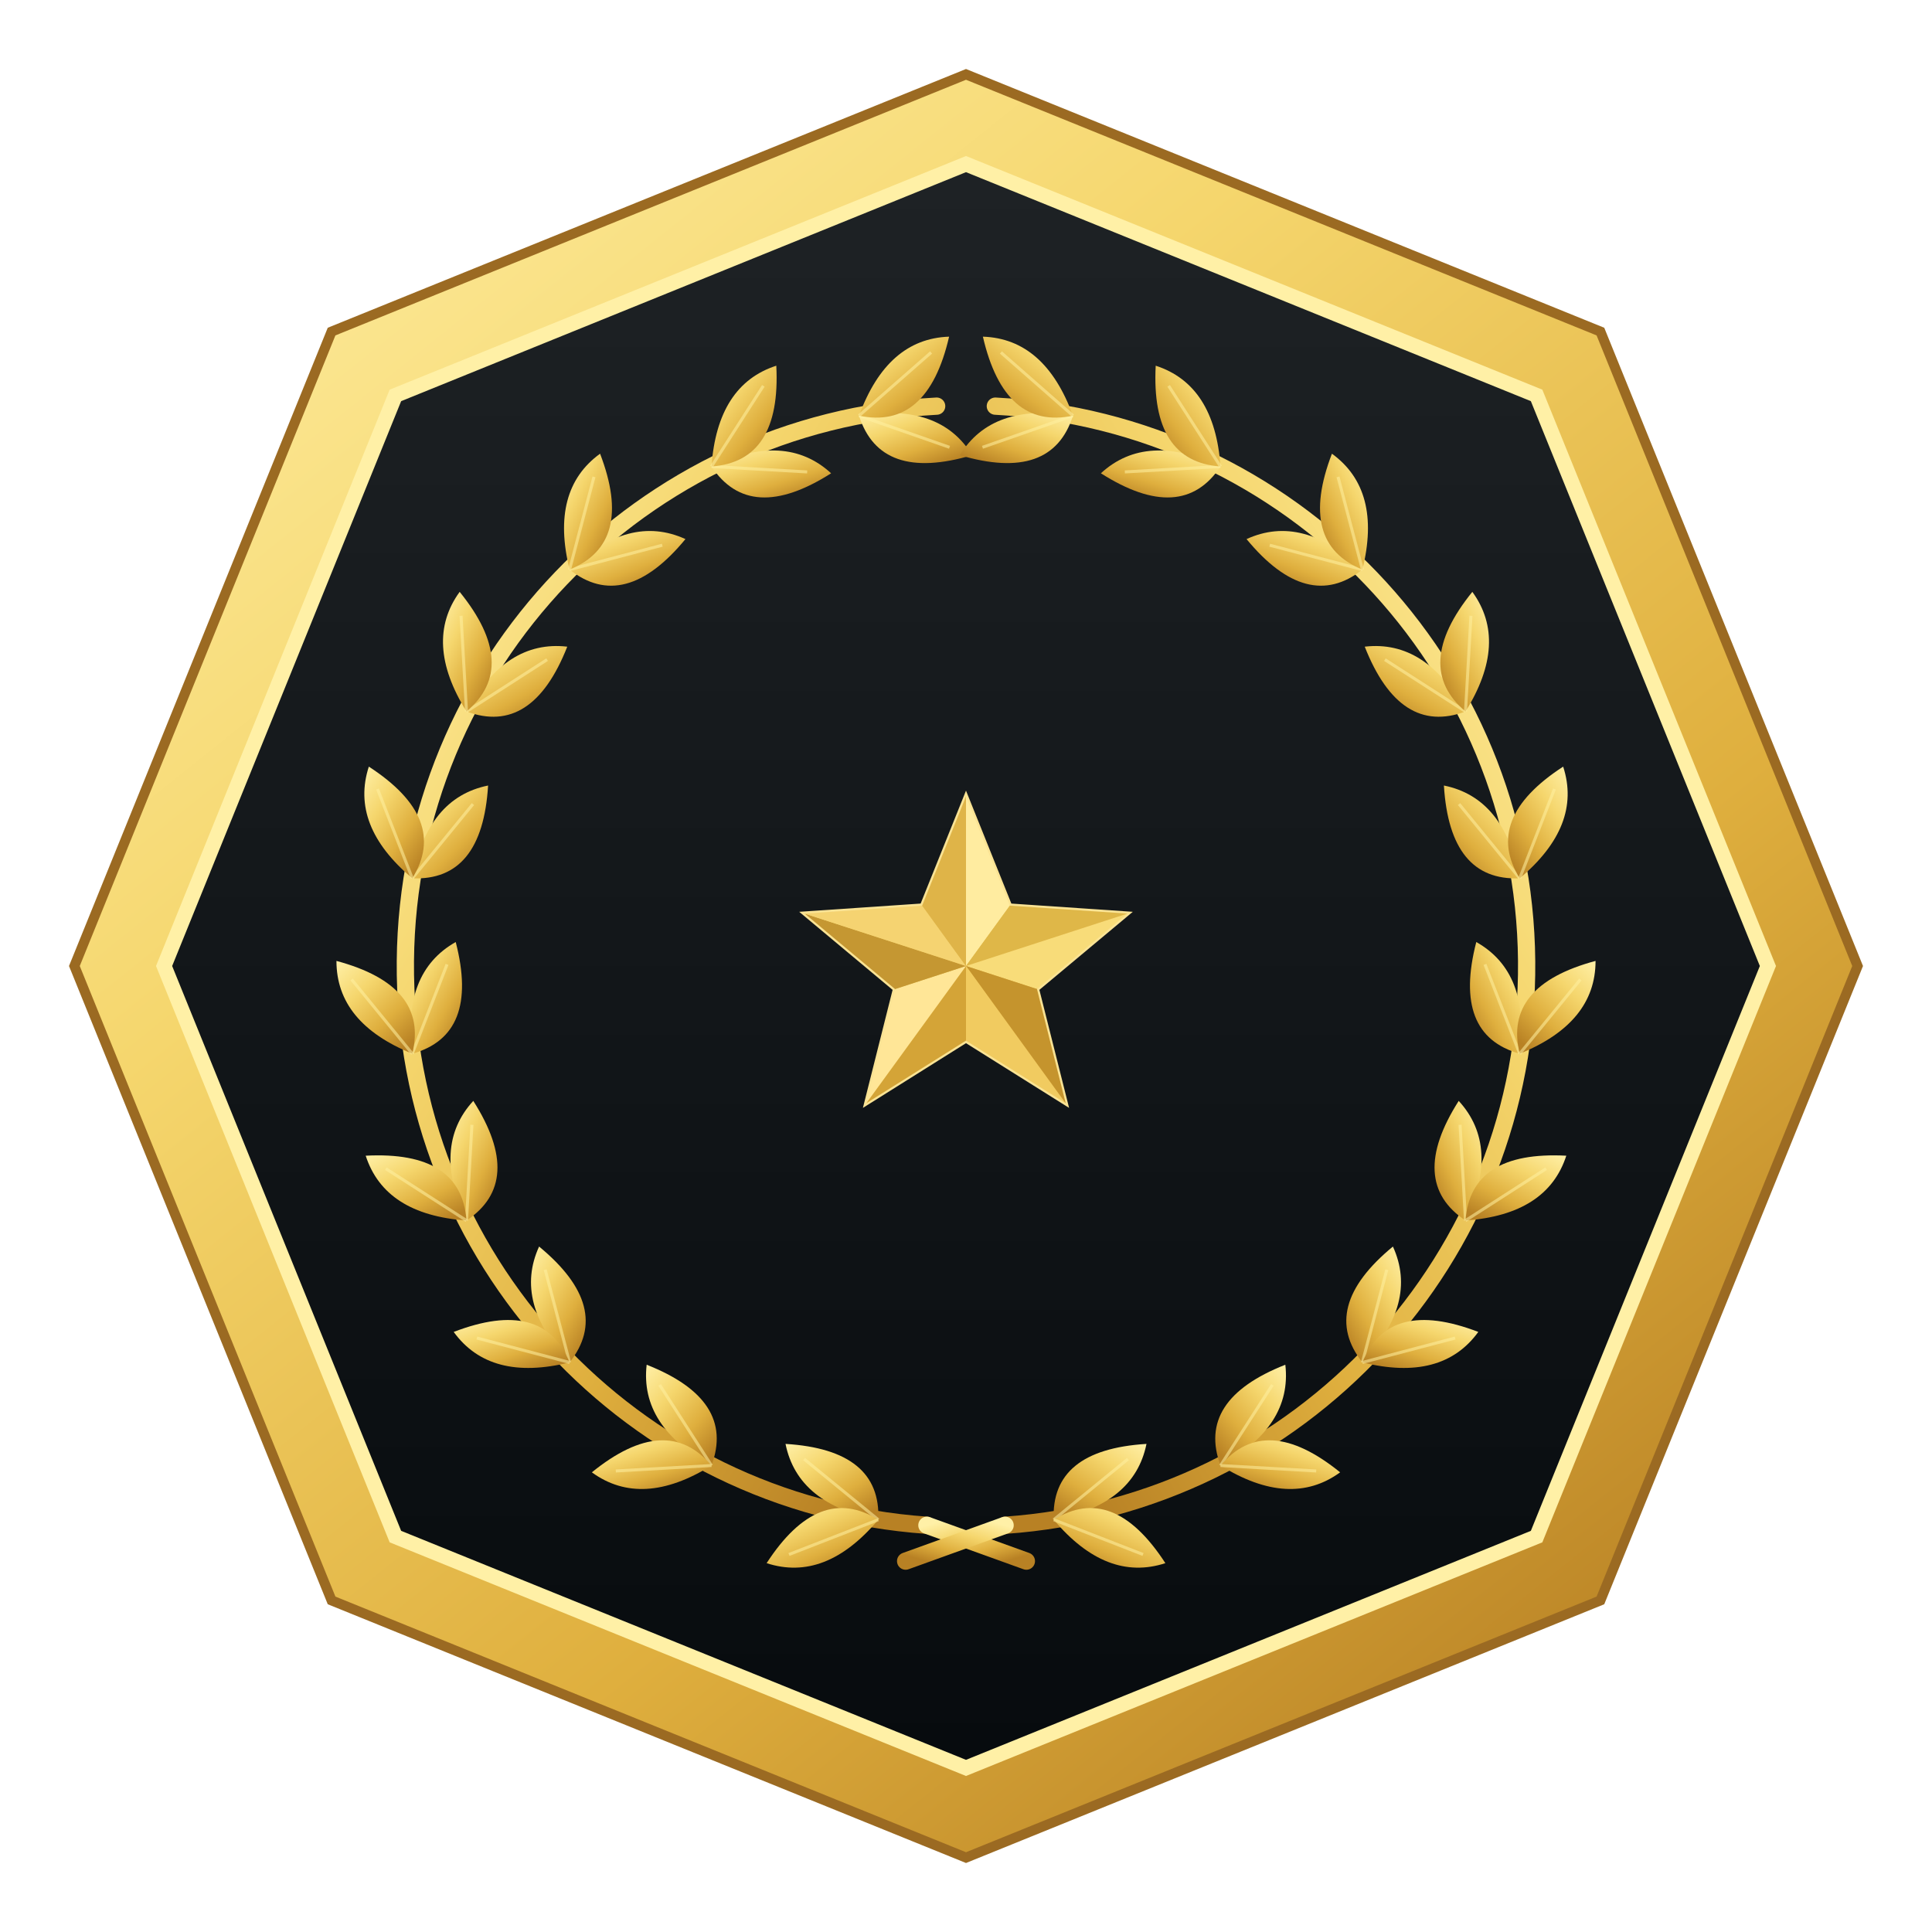
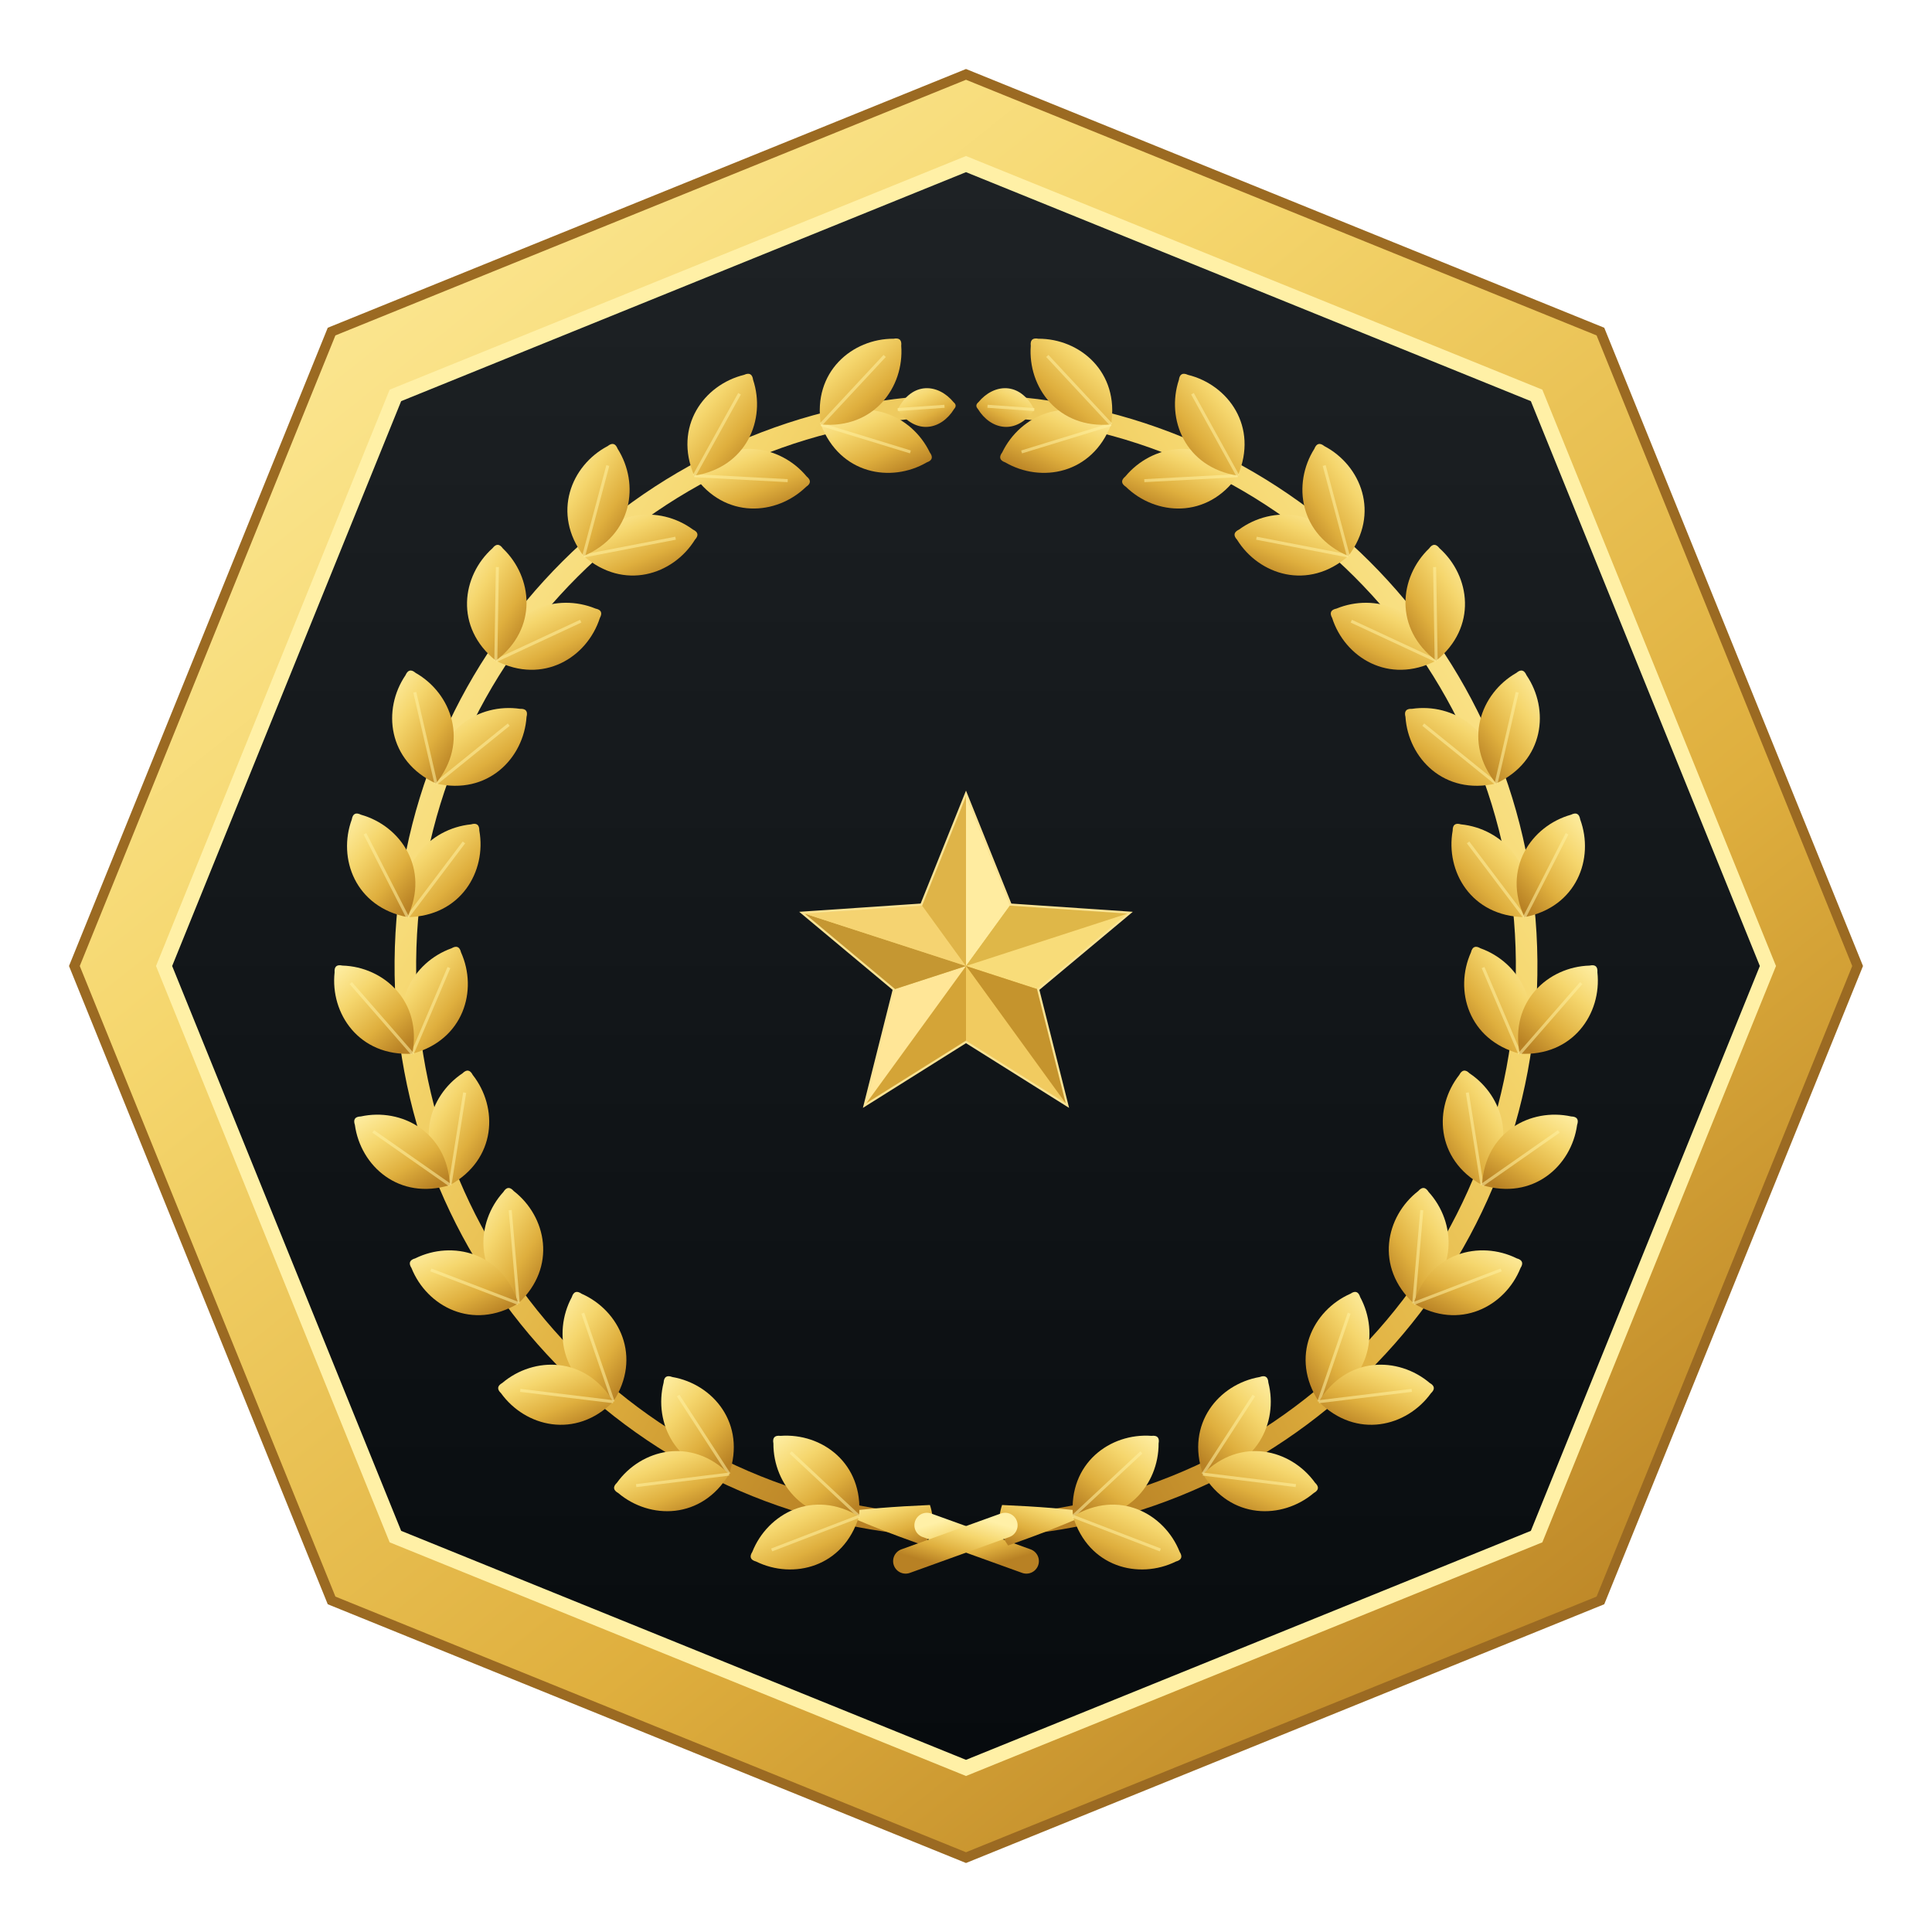
<svg xmlns="http://www.w3.org/2000/svg" viewBox="0 0 224 224" width="896" height="896">
  <defs>
    <linearGradient id="steel" x1="0" y1="0" x2="1" y2="1" gradientUnits="objectBoundingBox">
      <stop offset="0" stop-color="#fafcfd" />
      <stop offset=".28" stop-color="#b3bdc6" />
      <stop offset=".5" stop-color="#f4f7fa" />
      <stop offset=".72" stop-color="#8a959f" />
      <stop offset="1" stop-color="#dfe6ec" />
    </linearGradient>
    <linearGradient id="silverFace" x1="0" y1="0" x2="0.85" y2="1">
      <stop stop-color="#ffffff" />
      <stop offset=".48" stop-color="#e0e7ed" />
      <stop offset="1" stop-color="#a9b4bf" />
    </linearGradient>
    <linearGradient id="silverDark" x1="0" y1="0" x2="1" y2="1">
      <stop stop-color="#26313b" />
      <stop offset=".5" stop-color="#7e8a96" />
      <stop offset="1" stop-color="#1c252d" />
    </linearGradient>
    <linearGradient id="charcoal" x1="0" y1="0" x2="0" y2="1">
      <stop stop-color="#20252b" />
      <stop offset="1" stop-color="#0c1015" />
    </linearGradient>
    <linearGradient id="army" x1="0" y1="0" x2="0" y2="1">
      <stop stop-color="#355537" />
      <stop offset="1" stop-color="#1c3526" />
    </linearGradient>
    <linearGradient id="sapphire" x1="0" y1="0" x2="0" y2="1">
      <stop stop-color="#123b61" />
      <stop offset="1" stop-color="#081f39" />
    </linearGradient>
    <linearGradient id="ruby" x1="0" y1="0" x2="0" y2="1">
      <stop stop-color="#a72436" />
      <stop offset="1" stop-color="#700d21" />
    </linearGradient>
    <linearGradient id="obsidian" x1="0" y1="0" x2="0" y2="1">
      <stop stop-color="#1e2225" />
      <stop offset="1" stop-color="#070b0e" />
    </linearGradient>
    <linearGradient id="crimson" x1="0" y1="0" x2="0" y2="1">
      <stop stop-color="#aa1830" />
      <stop offset="1" stop-color="#5c091b" />
    </linearGradient>
    <linearGradient id="gold" x1="0" y1="0" x2=".8" y2="1">
      <stop stop-color="#fff0a7" />
      <stop offset=".35" stop-color="#f5d66d" />
      <stop offset=".7" stop-color="#dfaf3e" />
      <stop offset="1" stop-color="#b88124" />
    </linearGradient>
    <linearGradient id="supremeGold" x1="0" y1="0" x2="1" y2="1">
      <stop stop-color="#fff5b8" />
      <stop offset=".28" stop-color="#f8db75" />
      <stop offset=".6" stop-color="#eabd4b" />
      <stop offset="1" stop-color="#a7681c" />
    </linearGradient>
  </defs>
  <polygon points="112,8 186,38 216,112 186,186 112,216 38,186 8,112 38,38" fill="#9b6a22" />
  <polygon points="112,9.248 185.112,38.888 214.752,112 185.112,185.112 112,214.752 38.888,185.112 9.248,112 38.888,38.888" fill="url(#gold)" />
  <polygon points="112,18.088 178.822,45.178 205.912,112 178.822,178.822 112,205.912 45.178,178.822 18.088,112 45.178,45.178" fill="#fff0a6" />
  <polygon points="112,19.96 177.49,46.51 204.04,112 177.49,177.49 112,204.04 46.51,177.49 19.96,112 46.51,46.51" fill="url(#obsidian)" />
  <g data-laurel="guardian" data-circle-radius="65">
    <g>
-       <path d="M107.466,176.842 A65 65 0 0 1 108.598,47.089" fill="none" stroke="url(#gold)" stroke-width="2" stroke-linecap="round" />
-       <path d="M101.832 176.2 Q102.18 168.09 91.075 167.409 Q92.498 174.448 101.832 176.2Z" fill="url(#gold)" />
-       <path d="M101.832 176.2 L93.226 169.167" fill="none" stroke="#fff0a1" stroke-width=".35" opacity=".55" />
-       <path d="M101.832 176.2 Q94.944 171.905 88.884 181.236 Q95.713 183.462 101.832 176.2Z" fill="url(#gold)" />
-       <path d="M101.832 176.2 L91.474 180.229" fill="none" stroke="#fff0a1" stroke-width=".35" opacity=".55" />
-       <path d="M82.491 169.915 Q85.328 162.31 74.976 158.23 Q74.155 165.365 82.491 169.915Z" fill="url(#gold)" />
-       <path d="M82.491 169.915 L76.479 160.567" fill="none" stroke="#fff0a1" stroke-width=".35" opacity=".55" />
-       <path d="M82.491 169.915 Q77.267 163.702 68.621 170.705 Q74.427 174.932 82.491 169.915Z" fill="url(#gold)" />
-       <path d="M82.491 169.915 L71.395 170.547" fill="none" stroke="#fff0a1" stroke-width=".35" opacity=".55" />
-       <path d="M66.038 157.962 Q71.087 151.605 62.503 144.527 Q59.517 151.059 66.038 157.962Z" fill="url(#gold)" />
-       <path d="M66.038 157.962 L63.21 147.214" fill="none" stroke="#fff0a1" stroke-width=".35" opacity=".55" />
-       <path d="M66.038 157.962 Q62.99 150.439 52.603 154.426 Q56.819 160.241 66.038 157.962Z" fill="url(#gold)" />
-       <path d="M66.038 157.962 L55.29 155.134" fill="none" stroke="#fff0a1" stroke-width=".35" opacity=".55" />
-       <path d="M54.085 141.509 Q60.85 137.024 54.874 127.639 Q50.015 132.929 54.085 141.509Z" fill="url(#gold)" />
-       <path d="M54.085 141.509 L54.716 130.413" fill="none" stroke="#fff0a1" stroke-width=".35" opacity=".55" />
-       <path d="M54.085 141.509 Q53.511 133.412 42.4 133.995 Q44.613 140.828 54.085 141.509Z" fill="url(#gold)" />
-       <path d="M54.085 141.509 L44.737 135.498" fill="none" stroke="#fff0a1" stroke-width=".35" opacity=".55" />
-       <path d="M47.8 122.168 Q55.621 119.993 52.837 109.221 Q46.582 112.75 47.8 122.168Z" fill="url(#gold)" />
-       <path d="M47.8 122.168 L51.83 111.81" fill="none" stroke="#fff0a1" stroke-width=".35" opacity=".55" />
-       <path d="M47.8 122.168 Q49.756 114.29 39.009 111.411 Q39.002 118.593 47.8 122.168Z" fill="url(#gold)" />
-       <path d="M47.8 122.168 L40.767 113.562" fill="none" stroke="#fff0a1" stroke-width=".35" opacity=".55" />
-       <path d="M47.8 101.832 Q55.91 102.18 56.591 91.075 Q49.552 92.498 47.8 101.832Z" fill="url(#gold)" />
-       <path d="M47.8 101.832 L54.833 93.226" fill="none" stroke="#fff0a1" stroke-width=".35" opacity=".55" />
-       <path d="M47.8 101.832 Q52.095 94.944 42.764 88.884 Q40.538 95.713 47.8 101.832Z" fill="url(#gold)" />
-       <path d="M47.8 101.832 L43.771 91.474" fill="none" stroke="#fff0a1" stroke-width=".35" opacity=".55" />
-       <path d="M54.085 82.491 Q61.69 85.328 65.77 74.976 Q58.635 74.155 54.085 82.491Z" fill="url(#gold)" />
-       <path d="M54.085 82.491 L63.433 76.479" fill="none" stroke="#fff0a1" stroke-width=".35" opacity=".55" />
-       <path d="M54.085 82.491 Q60.298 77.267 53.295 68.621 Q49.068 74.427 54.085 82.491Z" fill="url(#gold)" />
-       <path d="M54.085 82.491 L53.453 71.395" fill="none" stroke="#fff0a1" stroke-width=".35" opacity=".55" />
-       <path d="M66.038 66.038 Q72.395 71.087 79.473 62.503 Q72.941 59.517 66.038 66.038Z" fill="url(#gold)" />
-       <path d="M66.038 66.038 L76.786 63.21" fill="none" stroke="#fff0a1" stroke-width=".35" opacity=".55" />
-       <path d="M66.038 66.038 Q73.561 62.99 69.574 52.603 Q63.759 56.819 66.038 66.038Z" fill="url(#gold)" />
-       <path d="M66.038 66.038 L68.866 55.29" fill="none" stroke="#fff0a1" stroke-width=".35" opacity=".55" />
-       <path d="M82.491 54.085 Q86.976 60.85 96.361 54.874 Q91.071 50.015 82.491 54.085Z" fill="url(#gold)" />
-       <path d="M82.491 54.085 L93.587 54.716" fill="none" stroke="#fff0a1" stroke-width=".35" opacity=".55" />
-       <path d="M82.491 54.085 Q90.588 53.511 90.005 42.4 Q83.172 44.613 82.491 54.085Z" fill="url(#gold)" />
-       <path d="M82.491 54.085 L88.502 44.737" fill="none" stroke="#fff0a1" stroke-width=".35" opacity=".55" />
-       <path d="M99.597 48.194 Q102.044 55.934 112.713 52.776 Q108.967 46.648 99.597 48.194Z" fill="url(#gold)" />
-       <path d="M99.597 48.194 L110.09 51.86" fill="none" stroke="#fff0a1" stroke-width=".35" opacity=".55" />
-       <path d="M99.597 48.194 Q107.539 49.874 110.041 39.033 Q102.863 39.277 99.597 48.194Z" fill="url(#gold)" />
-       <path d="M99.597 48.194 L107.953 40.865" fill="none" stroke="#fff0a1" stroke-width=".35" opacity=".55" />
-       <path d="M107.466,176.842 L119 181" fill="none" stroke="url(#gold)" stroke-width="2" stroke-linecap="round" />
+       <path d="M107.466,176.842 A65 65 0 0 1 108.598,47.089" fill="none" stroke="url(#gold)" stroke-width="2.5" stroke-linecap="round" />
+       <path d="M107.817,174.493 Q101.589,174.763 97.378,175.334 Q101.238,177.112 107.115,179.191 Q108.676,177.023 107.817,174.493Z" fill="url(#gold)" data-branch-root="tapered" />
+       <path d="M99.597 175.806 C100.149 169.65 95.275 166.123 90.489 166.476 Q89.484 166.359 89.67 167.353 C89.643 172.151 93.493 176.775 99.597 175.806Z" fill="url(#gold)" />
+       <path d="M99.597 175.806 L91.666 168.396" fill="none" stroke="#fff0a1" stroke-width=".35" opacity=".55" />
+       <path d="M99.597 175.806 C94.301 172.621 88.999 175.465 87.226 179.924 Q86.682 180.777 87.657 181.044 C91.962 183.164 97.803 181.72 99.597 175.806Z" fill="url(#gold)" />
+       <path d="M99.597 175.806 L89.467 179.704" fill="none" stroke="#fff0a1" stroke-width=".35" opacity=".55" />
+       <path d="M84.53 170.91 C86.554 165.071 82.678 160.469 77.949 159.654 Q77.003 159.297 76.942 160.306 C75.755 164.956 78.373 170.374 84.53 170.91Z" fill="url(#gold)" />
+       <path d="M84.53 170.91 L78.626 161.802" fill="none" stroke="#fff0a1" stroke-width=".35" opacity=".55" />
+       <path d="M84.53 170.91 C80.161 166.538 74.328 168.015 71.529 171.913 Q70.795 172.609 71.677 173.104 C75.341 176.203 81.358 176.214 84.53 170.91Z" fill="url(#gold)" />
+       <path d="M84.53 170.91 L73.758 172.242" fill="none" stroke="#fff0a1" stroke-width=".35" opacity=".55" />
+       <path d="M71.094 162.514 C74.471 157.338 71.823 151.935 67.432 150 Q66.6 149.425 66.297 150.39 C64.02 154.615 65.25 160.504 71.094 162.514Z" fill="url(#gold)" />
+       <path d="M71.094 162.514 L67.569 152.248" fill="none" stroke="#fff0a1" stroke-width=".35" opacity=".55" />
+       <path d="M71.094 162.514 C67.913 157.216 61.896 157.238 58.237 160.343 Q57.357 160.84 58.092 161.534 C60.898 165.427 66.733 166.894 71.094 162.514Z" fill="url(#gold)" />
+       <path d="M71.094 162.514 L60.32 161.201" fill="none" stroke="#fff0a1" stroke-width=".35" opacity=".55" />
+       <path d="M60.089 151.118 C64.618 146.912 63.355 141.03 59.563 138.09 Q58.895 137.33 58.367 138.193 C55.136 141.741 54.904 147.754 60.089 151.118Z" fill="url(#gold)" />
+       <path d="M60.089 151.118 L59.152 140.304" fill="none" stroke="#fff0a1" stroke-width=".35" opacity=".55" />
+       <path d="M60.089 151.118 C58.284 145.207 52.44 143.773 48.139 145.9 Q47.164 146.17 47.71 147.021 C49.491 151.477 54.798 154.312 60.089 151.118Z" fill="url(#gold)" />
+       <path d="M60.089 151.118 L49.952 147.237" fill="none" stroke="#fff0a1" stroke-width=".35" opacity=".55" />
+       <path d="M52.167 137.398 C57.579 134.413 57.777 128.399 54.809 124.629 Q54.344 123.73 53.624 124.44 C49.63 127.101 47.95 132.879 52.167 137.398Z" fill="url(#gold)" />
+       <path d="M52.167 137.398 L53.875 126.678" fill="none" stroke="#fff0a1" stroke-width=".35" opacity=".55" />
+       <path d="M52.167 137.398 C51.846 131.225 46.523 128.42 41.835 129.444 Q40.824 129.47 41.147 130.428 C41.797 135.182 46.261 139.217 52.167 137.398Z" fill="url(#gold)" />
+       <path d="M52.167 137.398 L43.27 131.179" fill="none" stroke="#fff0a1" stroke-width=".35" opacity=".55" />
+       <path d="M47.8 122.168 C53.774 120.581 55.421 114.794 53.452 110.418 Q53.219 109.434 52.348 109.948 C47.829 111.564 44.802 116.764 47.8 122.168Z" fill="url(#gold)" />
+       <path d="M47.8 122.168 L52.05 112.18" fill="none" stroke="#fff0a1" stroke-width=".35" opacity=".55" />
+       <path d="M47.8 122.168 C48.982 116.102 44.496 112.092 39.699 111.951 Q38.712 111.732 38.794 112.739 C38.274 117.51 41.629 122.505 47.8 122.168Z" fill="url(#gold)" />
+       <path d="M47.8 122.168 L40.672 113.983" fill="none" stroke="#fff0a1" stroke-width=".35" opacity=".55" />
+       <path d="M47.247 106.335 C53.427 106.24 56.425 101.024 55.574 96.301 Q55.586 95.29 54.616 95.578 C49.841 96.053 45.646 100.366 47.247 106.335Z" fill="url(#gold)" />
+       <path d="M47.247 106.335 L53.787 97.672" fill="none" stroke="#fff0a1" stroke-width=".35" opacity=".55" />
+       <path d="M47.247 106.335 C49.861 100.734 46.478 95.759 41.858 94.462 Q40.954 94.009 40.789 95.007 C39.131 99.51 41.178 105.168 47.247 106.335Z" fill="url(#gold)" />
+       <path d="M47.247 106.335 L42.311 96.668" fill="none" stroke="#fff0a1" stroke-width=".35" opacity=".55" />
+       <path d="M50.541 90.838 C56.56 92.241 60.732 87.905 61.048 83.116 Q61.304 82.138 60.294 82.183 C55.545 81.489 50.431 84.659 50.541 90.838Z" fill="url(#gold)" />
+       <path d="M50.541 90.838 L58.983 84.015" fill="none" stroke="#fff0a1" stroke-width=".35" opacity=".55" />
+       <path d="M50.541 90.838 C54.433 86.036 52.354 80.39 48.185 78.014 Q47.416 77.356 47.016 78.285 C44.317 82.253 44.934 88.238 50.541 90.838Z" fill="url(#gold)" />
+       <path d="M50.541 90.838 L48.09 80.264" fill="none" stroke="#fff0a1" stroke-width=".35" opacity=".55" />
+       <path d="M57.486 76.598 C62.987 79.416 68.084 76.218 69.549 71.648 Q70.034 70.761 69.043 70.56 C64.604 68.738 58.875 70.576 57.486 76.598Z" fill="url(#gold)" />
+       <path d="M57.486 76.598 L67.328 72.02" fill="none" stroke="#fff0a1" stroke-width=".35" opacity=".55" />
+       <path d="M57.486 76.598 C62.424 72.881 61.773 66.899 58.302 63.585 Q57.716 62.761 57.102 63.565 C53.524 66.762 52.675 72.719 57.486 76.598Z" fill="url(#gold)" />
+       <path d="M57.486 76.598 L57.666 65.746" fill="none" stroke="#fff0a1" stroke-width=".35" opacity=".55" />
+       <path d="M67.67 64.462 C72.326 68.527 78.045 66.656 80.572 62.577 Q81.257 61.833 80.344 61.399 C76.478 58.557 70.474 58.954 67.67 64.462Z" fill="url(#gold)" />
+       <path d="M67.67 64.462 L78.327 62.4" fill="none" stroke="#fff0a1" stroke-width=".35" opacity=".55" />
+       <path d="M67.67 64.462 C73.36 62.049 74.176 56.088 71.61 52.032 Q71.24 51.091 70.451 51.723 C66.205 53.96 63.94 59.534 67.67 64.462Z" fill="url(#gold)" />
+       <path d="M67.67 64.462 L70.47 53.975" fill="none" stroke="#fff0a1" stroke-width=".35" opacity=".55" />
+       <path d="M80.487 55.15 C84.022 60.22 90.023 59.789 93.462 56.442 Q94.307 55.886 93.526 55.244 C90.462 51.55 84.54 50.484 80.487 55.15Z" fill="url(#gold)" />
+       <path d="M80.487 55.15 L91.326 55.727" fill="none" stroke="#fff0a1" stroke-width=".35" opacity=".55" />
+       <path d="M80.487 55.15 C86.592 54.185 88.826 48.598 87.317 44.042 Q87.186 43.04 86.267 43.462 C81.606 44.605 78.06 49.466 80.487 55.15Z" fill="url(#gold)" />
+       <path d="M80.487 55.15 L85.741 45.652" fill="none" stroke="#fff0a1" stroke-width=".35" opacity=".55" />
+       <path d="M95.177 49.215 C97.379 54.989 103.307 56.023 107.454 53.608 Q108.408 53.273 107.805 52.46 C105.726 48.135 100.238 45.668 95.177 49.215Z" fill="url(#gold)" />
+       <path d="M95.177 49.215 L105.554 52.397" fill="none" stroke="#fff0a1" stroke-width=".35" opacity=".55" />
+       <path d="M95.177 49.215 C101.334 49.756 104.852 44.875 104.491 40.09 Q104.606 39.085 103.612 39.272 C98.814 39.254 94.197 43.112 95.177 49.215Z" fill="url(#gold)" />
+       <path d="M95.177 49.215 L102.572 41.27" fill="none" stroke="#fff0a1" stroke-width=".35" opacity=".55" />
+       <path d="M104.078 47.485 C106.2 50.513 109.152 49.818 110.621 47.418 Q111.001 47 110.567 46.64 C108.778 44.468 105.758 44.191 104.078 47.485Z" fill="url(#gold)" />
+       <path d="M104.078 47.485 L109.508 47.105" fill="none" stroke="#fff0a1" stroke-width=".35" opacity=".55" />
+       <path d="M107.466,176.842 L119 181" fill="none" stroke="url(#gold)" stroke-width="2.9" stroke-linecap="round" />
    </g>
    <g transform="translate(224 0) scale(-1 1)">
-       <path d="M107.466,176.842 A65 65 0 0 1 108.598,47.089" fill="none" stroke="url(#gold)" stroke-width="2" stroke-linecap="round" />
-       <path d="M101.832 176.2 Q102.18 168.09 91.075 167.409 Q92.498 174.448 101.832 176.2Z" fill="url(#gold)" />
-       <path d="M101.832 176.2 L93.226 169.167" fill="none" stroke="#fff0a1" stroke-width=".35" opacity=".55" />
-       <path d="M101.832 176.2 Q94.944 171.905 88.884 181.236 Q95.713 183.462 101.832 176.2Z" fill="url(#gold)" />
-       <path d="M101.832 176.2 L91.474 180.229" fill="none" stroke="#fff0a1" stroke-width=".35" opacity=".55" />
-       <path d="M82.491 169.915 Q85.328 162.31 74.976 158.23 Q74.155 165.365 82.491 169.915Z" fill="url(#gold)" />
-       <path d="M82.491 169.915 L76.479 160.567" fill="none" stroke="#fff0a1" stroke-width=".35" opacity=".55" />
-       <path d="M82.491 169.915 Q77.267 163.702 68.621 170.705 Q74.427 174.932 82.491 169.915Z" fill="url(#gold)" />
-       <path d="M82.491 169.915 L71.395 170.547" fill="none" stroke="#fff0a1" stroke-width=".35" opacity=".55" />
-       <path d="M66.038 157.962 Q71.087 151.605 62.503 144.527 Q59.517 151.059 66.038 157.962Z" fill="url(#gold)" />
-       <path d="M66.038 157.962 L63.21 147.214" fill="none" stroke="#fff0a1" stroke-width=".35" opacity=".55" />
-       <path d="M66.038 157.962 Q62.99 150.439 52.603 154.426 Q56.819 160.241 66.038 157.962Z" fill="url(#gold)" />
-       <path d="M66.038 157.962 L55.29 155.134" fill="none" stroke="#fff0a1" stroke-width=".35" opacity=".55" />
-       <path d="M54.085 141.509 Q60.85 137.024 54.874 127.639 Q50.015 132.929 54.085 141.509Z" fill="url(#gold)" />
-       <path d="M54.085 141.509 L54.716 130.413" fill="none" stroke="#fff0a1" stroke-width=".35" opacity=".55" />
-       <path d="M54.085 141.509 Q53.511 133.412 42.4 133.995 Q44.613 140.828 54.085 141.509Z" fill="url(#gold)" />
-       <path d="M54.085 141.509 L44.737 135.498" fill="none" stroke="#fff0a1" stroke-width=".35" opacity=".55" />
-       <path d="M47.8 122.168 Q55.621 119.993 52.837 109.221 Q46.582 112.75 47.8 122.168Z" fill="url(#gold)" />
-       <path d="M47.8 122.168 L51.83 111.81" fill="none" stroke="#fff0a1" stroke-width=".35" opacity=".55" />
-       <path d="M47.8 122.168 Q49.756 114.29 39.009 111.411 Q39.002 118.593 47.8 122.168Z" fill="url(#gold)" />
-       <path d="M47.8 122.168 L40.767 113.562" fill="none" stroke="#fff0a1" stroke-width=".35" opacity=".55" />
-       <path d="M47.8 101.832 Q55.91 102.18 56.591 91.075 Q49.552 92.498 47.8 101.832Z" fill="url(#gold)" />
-       <path d="M47.8 101.832 L54.833 93.226" fill="none" stroke="#fff0a1" stroke-width=".35" opacity=".55" />
-       <path d="M47.8 101.832 Q52.095 94.944 42.764 88.884 Q40.538 95.713 47.8 101.832Z" fill="url(#gold)" />
-       <path d="M47.8 101.832 L43.771 91.474" fill="none" stroke="#fff0a1" stroke-width=".35" opacity=".55" />
-       <path d="M54.085 82.491 Q61.69 85.328 65.77 74.976 Q58.635 74.155 54.085 82.491Z" fill="url(#gold)" />
-       <path d="M54.085 82.491 L63.433 76.479" fill="none" stroke="#fff0a1" stroke-width=".35" opacity=".55" />
-       <path d="M54.085 82.491 Q60.298 77.267 53.295 68.621 Q49.068 74.427 54.085 82.491Z" fill="url(#gold)" />
-       <path d="M54.085 82.491 L53.453 71.395" fill="none" stroke="#fff0a1" stroke-width=".35" opacity=".55" />
-       <path d="M66.038 66.038 Q72.395 71.087 79.473 62.503 Q72.941 59.517 66.038 66.038Z" fill="url(#gold)" />
-       <path d="M66.038 66.038 L76.786 63.21" fill="none" stroke="#fff0a1" stroke-width=".35" opacity=".55" />
-       <path d="M66.038 66.038 Q73.561 62.99 69.574 52.603 Q63.759 56.819 66.038 66.038Z" fill="url(#gold)" />
-       <path d="M66.038 66.038 L68.866 55.29" fill="none" stroke="#fff0a1" stroke-width=".35" opacity=".55" />
-       <path d="M82.491 54.085 Q86.976 60.85 96.361 54.874 Q91.071 50.015 82.491 54.085Z" fill="url(#gold)" />
-       <path d="M82.491 54.085 L93.587 54.716" fill="none" stroke="#fff0a1" stroke-width=".35" opacity=".55" />
-       <path d="M82.491 54.085 Q90.588 53.511 90.005 42.4 Q83.172 44.613 82.491 54.085Z" fill="url(#gold)" />
-       <path d="M82.491 54.085 L88.502 44.737" fill="none" stroke="#fff0a1" stroke-width=".35" opacity=".55" />
-       <path d="M99.597 48.194 Q102.044 55.934 112.713 52.776 Q108.967 46.648 99.597 48.194Z" fill="url(#gold)" />
-       <path d="M99.597 48.194 L110.09 51.86" fill="none" stroke="#fff0a1" stroke-width=".35" opacity=".55" />
-       <path d="M99.597 48.194 Q107.539 49.874 110.041 39.033 Q102.863 39.277 99.597 48.194Z" fill="url(#gold)" />
-       <path d="M99.597 48.194 L107.953 40.865" fill="none" stroke="#fff0a1" stroke-width=".35" opacity=".55" />
-       <path d="M107.466,176.842 L119 181" fill="none" stroke="url(#gold)" stroke-width="2" stroke-linecap="round" />
+       <path d="M107.466,176.842 A65 65 0 0 1 108.598,47.089" fill="none" stroke="url(#gold)" stroke-width="2.5" stroke-linecap="round" />
+       <path d="M107.817,174.493 Q101.589,174.763 97.378,175.334 Q101.238,177.112 107.115,179.191 Q108.676,177.023 107.817,174.493Z" fill="url(#gold)" data-branch-root="tapered" />
+       <path d="M99.597 175.806 C100.149 169.65 95.275 166.123 90.489 166.476 Q89.484 166.359 89.67 167.353 C89.643 172.151 93.493 176.775 99.597 175.806Z" fill="url(#gold)" />
+       <path d="M99.597 175.806 L91.666 168.396" fill="none" stroke="#fff0a1" stroke-width=".35" opacity=".55" />
+       <path d="M99.597 175.806 C94.301 172.621 88.999 175.465 87.226 179.924 Q86.682 180.777 87.657 181.044 C91.962 183.164 97.803 181.72 99.597 175.806Z" fill="url(#gold)" />
+       <path d="M99.597 175.806 L89.467 179.704" fill="none" stroke="#fff0a1" stroke-width=".35" opacity=".55" />
+       <path d="M84.53 170.91 C86.554 165.071 82.678 160.469 77.949 159.654 Q77.003 159.297 76.942 160.306 C75.755 164.956 78.373 170.374 84.53 170.91Z" fill="url(#gold)" />
+       <path d="M84.53 170.91 L78.626 161.802" fill="none" stroke="#fff0a1" stroke-width=".35" opacity=".55" />
+       <path d="M84.53 170.91 C80.161 166.538 74.328 168.015 71.529 171.913 Q70.795 172.609 71.677 173.104 C75.341 176.203 81.358 176.214 84.53 170.91Z" fill="url(#gold)" />
+       <path d="M84.53 170.91 L73.758 172.242" fill="none" stroke="#fff0a1" stroke-width=".35" opacity=".55" />
+       <path d="M71.094 162.514 C74.471 157.338 71.823 151.935 67.432 150 Q66.6 149.425 66.297 150.39 C64.02 154.615 65.25 160.504 71.094 162.514Z" fill="url(#gold)" />
+       <path d="M71.094 162.514 L67.569 152.248" fill="none" stroke="#fff0a1" stroke-width=".35" opacity=".55" />
+       <path d="M71.094 162.514 C67.913 157.216 61.896 157.238 58.237 160.343 Q57.357 160.84 58.092 161.534 C60.898 165.427 66.733 166.894 71.094 162.514Z" fill="url(#gold)" />
+       <path d="M71.094 162.514 L60.32 161.201" fill="none" stroke="#fff0a1" stroke-width=".35" opacity=".55" />
+       <path d="M60.089 151.118 C64.618 146.912 63.355 141.03 59.563 138.09 Q58.895 137.33 58.367 138.193 C55.136 141.741 54.904 147.754 60.089 151.118Z" fill="url(#gold)" />
+       <path d="M60.089 151.118 L59.152 140.304" fill="none" stroke="#fff0a1" stroke-width=".35" opacity=".55" />
+       <path d="M60.089 151.118 C58.284 145.207 52.44 143.773 48.139 145.9 Q47.164 146.17 47.71 147.021 C49.491 151.477 54.798 154.312 60.089 151.118Z" fill="url(#gold)" />
+       <path d="M60.089 151.118 L49.952 147.237" fill="none" stroke="#fff0a1" stroke-width=".35" opacity=".55" />
+       <path d="M52.167 137.398 C57.579 134.413 57.777 128.399 54.809 124.629 Q54.344 123.73 53.624 124.44 C49.63 127.101 47.95 132.879 52.167 137.398Z" fill="url(#gold)" />
+       <path d="M52.167 137.398 L53.875 126.678" fill="none" stroke="#fff0a1" stroke-width=".35" opacity=".55" />
+       <path d="M52.167 137.398 C51.846 131.225 46.523 128.42 41.835 129.444 Q40.824 129.47 41.147 130.428 C41.797 135.182 46.261 139.217 52.167 137.398Z" fill="url(#gold)" />
+       <path d="M52.167 137.398 L43.27 131.179" fill="none" stroke="#fff0a1" stroke-width=".35" opacity=".55" />
+       <path d="M47.8 122.168 C53.774 120.581 55.421 114.794 53.452 110.418 Q53.219 109.434 52.348 109.948 C47.829 111.564 44.802 116.764 47.8 122.168Z" fill="url(#gold)" />
+       <path d="M47.8 122.168 L52.05 112.18" fill="none" stroke="#fff0a1" stroke-width=".35" opacity=".55" />
+       <path d="M47.8 122.168 C48.982 116.102 44.496 112.092 39.699 111.951 Q38.712 111.732 38.794 112.739 C38.274 117.51 41.629 122.505 47.8 122.168Z" fill="url(#gold)" />
+       <path d="M47.8 122.168 L40.672 113.983" fill="none" stroke="#fff0a1" stroke-width=".35" opacity=".55" />
+       <path d="M47.247 106.335 C53.427 106.24 56.425 101.024 55.574 96.301 Q55.586 95.29 54.616 95.578 C49.841 96.053 45.646 100.366 47.247 106.335Z" fill="url(#gold)" />
+       <path d="M47.247 106.335 L53.787 97.672" fill="none" stroke="#fff0a1" stroke-width=".35" opacity=".55" />
+       <path d="M47.247 106.335 C49.861 100.734 46.478 95.759 41.858 94.462 Q40.954 94.009 40.789 95.007 C39.131 99.51 41.178 105.168 47.247 106.335Z" fill="url(#gold)" />
+       <path d="M47.247 106.335 L42.311 96.668" fill="none" stroke="#fff0a1" stroke-width=".35" opacity=".55" />
+       <path d="M50.541 90.838 C56.56 92.241 60.732 87.905 61.048 83.116 Q61.304 82.138 60.294 82.183 C55.545 81.489 50.431 84.659 50.541 90.838Z" fill="url(#gold)" />
+       <path d="M50.541 90.838 L58.983 84.015" fill="none" stroke="#fff0a1" stroke-width=".35" opacity=".55" />
+       <path d="M50.541 90.838 C54.433 86.036 52.354 80.39 48.185 78.014 Q47.416 77.356 47.016 78.285 C44.317 82.253 44.934 88.238 50.541 90.838Z" fill="url(#gold)" />
+       <path d="M50.541 90.838 L48.09 80.264" fill="none" stroke="#fff0a1" stroke-width=".35" opacity=".55" />
+       <path d="M57.486 76.598 C62.987 79.416 68.084 76.218 69.549 71.648 Q70.034 70.761 69.043 70.56 C64.604 68.738 58.875 70.576 57.486 76.598Z" fill="url(#gold)" />
+       <path d="M57.486 76.598 L67.328 72.02" fill="none" stroke="#fff0a1" stroke-width=".35" opacity=".55" />
+       <path d="M57.486 76.598 C62.424 72.881 61.773 66.899 58.302 63.585 Q57.716 62.761 57.102 63.565 C53.524 66.762 52.675 72.719 57.486 76.598Z" fill="url(#gold)" />
+       <path d="M57.486 76.598 L57.666 65.746" fill="none" stroke="#fff0a1" stroke-width=".35" opacity=".55" />
+       <path d="M67.67 64.462 C72.326 68.527 78.045 66.656 80.572 62.577 Q81.257 61.833 80.344 61.399 C76.478 58.557 70.474 58.954 67.67 64.462Z" fill="url(#gold)" />
+       <path d="M67.67 64.462 L78.327 62.4" fill="none" stroke="#fff0a1" stroke-width=".35" opacity=".55" />
+       <path d="M67.67 64.462 C73.36 62.049 74.176 56.088 71.61 52.032 Q71.24 51.091 70.451 51.723 C66.205 53.96 63.94 59.534 67.67 64.462Z" fill="url(#gold)" />
+       <path d="M67.67 64.462 L70.47 53.975" fill="none" stroke="#fff0a1" stroke-width=".35" opacity=".55" />
+       <path d="M80.487 55.15 C84.022 60.22 90.023 59.789 93.462 56.442 Q94.307 55.886 93.526 55.244 C90.462 51.55 84.54 50.484 80.487 55.15Z" fill="url(#gold)" />
+       <path d="M80.487 55.15 L91.326 55.727" fill="none" stroke="#fff0a1" stroke-width=".35" opacity=".55" />
+       <path d="M80.487 55.15 C86.592 54.185 88.826 48.598 87.317 44.042 Q87.186 43.04 86.267 43.462 C81.606 44.605 78.06 49.466 80.487 55.15Z" fill="url(#gold)" />
+       <path d="M80.487 55.15 L85.741 45.652" fill="none" stroke="#fff0a1" stroke-width=".35" opacity=".55" />
+       <path d="M95.177 49.215 C97.379 54.989 103.307 56.023 107.454 53.608 Q108.408 53.273 107.805 52.46 C105.726 48.135 100.238 45.668 95.177 49.215Z" fill="url(#gold)" />
+       <path d="M95.177 49.215 L105.554 52.397" fill="none" stroke="#fff0a1" stroke-width=".35" opacity=".55" />
+       <path d="M95.177 49.215 C101.334 49.756 104.852 44.875 104.491 40.09 Q104.606 39.085 103.612 39.272 C98.814 39.254 94.197 43.112 95.177 49.215Z" fill="url(#gold)" />
+       <path d="M95.177 49.215 L102.572 41.27" fill="none" stroke="#fff0a1" stroke-width=".35" opacity=".55" />
+       <path d="M104.078 47.485 C106.2 50.513 109.152 49.818 110.621 47.418 Q111.001 47 110.567 46.64 C108.778 44.468 105.758 44.191 104.078 47.485Z" fill="url(#gold)" />
+       <path d="M104.078 47.485 L109.508 47.105" fill="none" stroke="#fff0a1" stroke-width=".35" opacity=".55" />
+       <path d="M107.466,176.842 L119 181" fill="none" stroke="url(#gold)" stroke-width="2.9" stroke-linecap="round" />
    </g>
  </g>
  <g data-star-count="1" data-star-radius="20">
    <g data-star-style="ceremonial">
      <polygon points="112,92 117.173,104.881 131.021,105.82 120.369,114.719 123.756,128.18 112,120.8 100.244,128.18 103.631,114.719 92.979,105.82 106.827,104.881" fill="url(#gold)" />
      <polygon points="112,112 112,92 117.173,104.881" fill="#ffeca0" />
      <polygon points="112,112 117.173,104.881 131.021,105.82" fill="#dfb748" />
      <polygon points="112,112 131.021,105.82 120.369,114.719" fill="#f8dc79" />
      <polygon points="112,112 120.369,114.719 123.756,128.18" fill="#c5942d" />
      <polygon points="112,112 123.756,128.18 112,120.8" fill="#f1cb60" />
      <polygon points="112,112 112,120.8 100.244,128.18" fill="#d4a437" />
      <polygon points="112,112 100.244,128.18 103.631,114.719" fill="#ffe697" />
      <polygon points="112,112 103.631,114.719 92.979,105.82" fill="#c59732" />
      <polygon points="112,112 92.979,105.82 106.827,104.881" fill="#f5d371" />
      <polygon points="112,112 106.827,104.881 112,92" fill="#dfb448" />
      <polygon points="112,92 117.173,104.881 131.021,105.82 120.369,114.719 123.756,128.18 112,120.8 100.244,128.18 103.631,114.719 92.979,105.82 106.827,104.881" fill="none" stroke="#fae394" stroke-width=".25" stroke-linejoin="miter" />
    </g>
  </g>
</svg>
